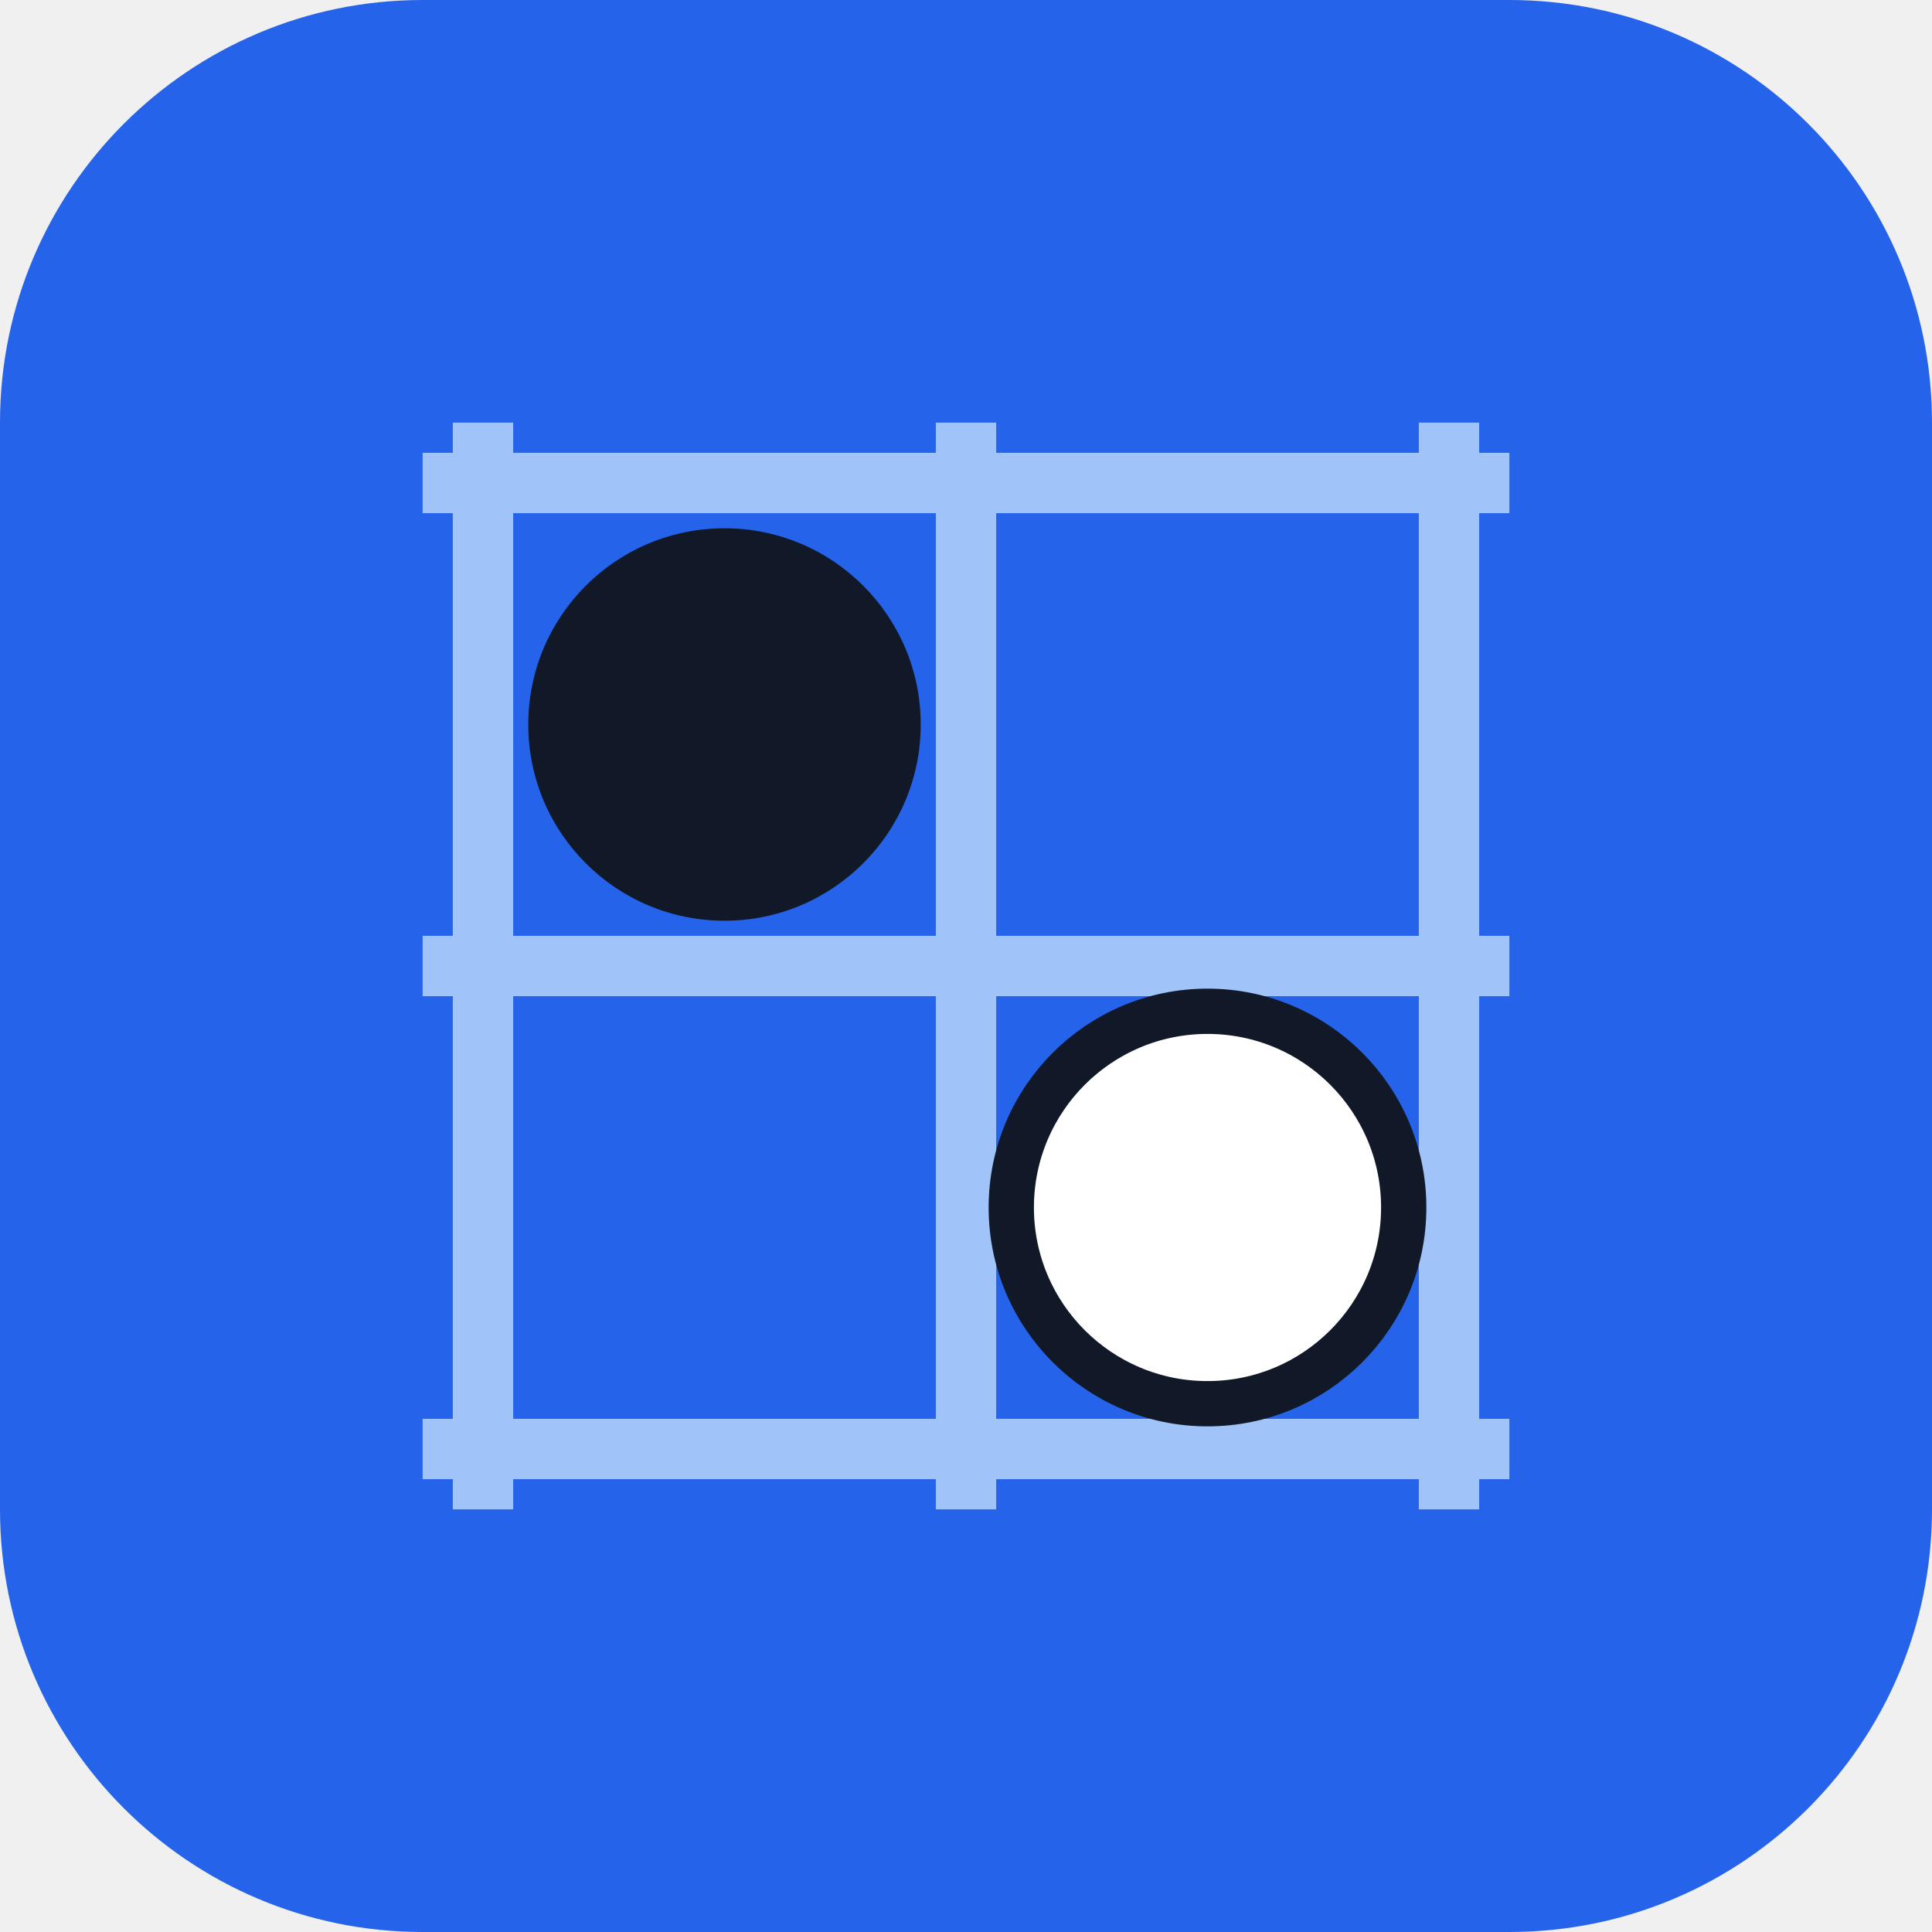
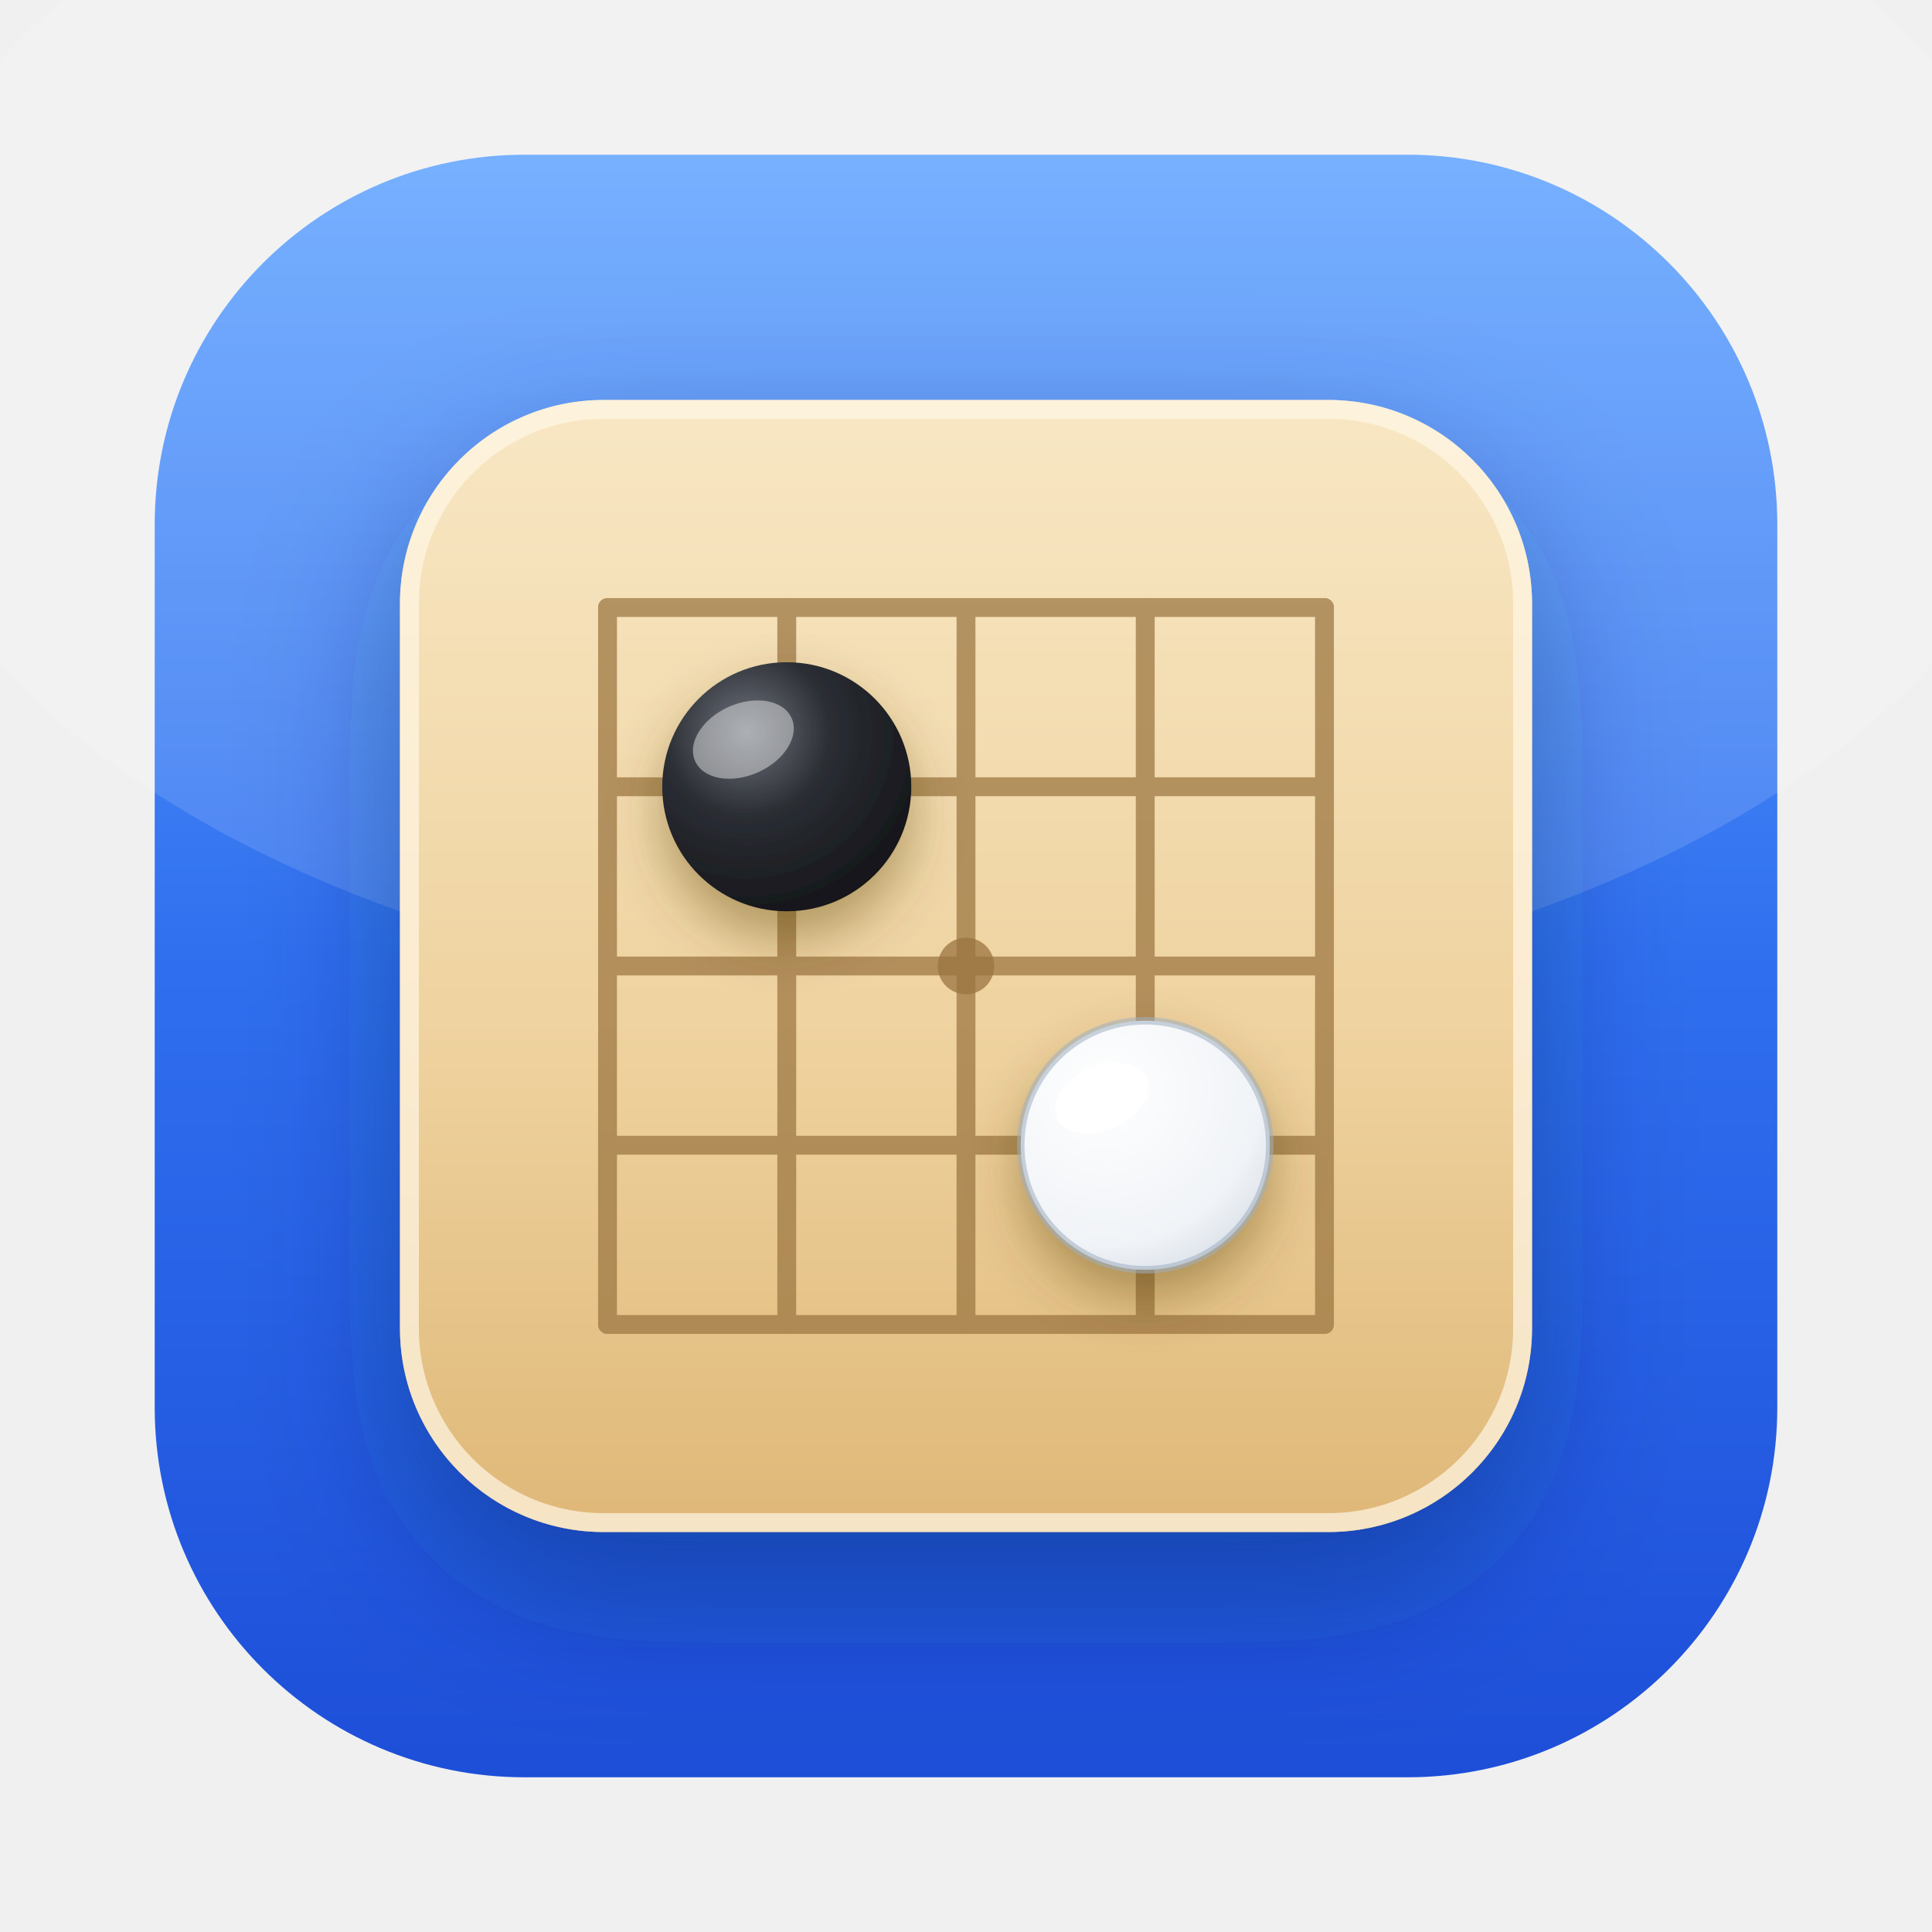
- <svg xmlns="http://www.w3.org/2000/svg" viewBox="0 0 128 128">
-   <rect width="128" height="128" rx="28" fill="#2563eb" />
-   <path d="M28 32h72M28 64h72M28 96h72M32 28v72M64 28v72M96 28v72" stroke="#bfdbfe" stroke-width="4" opacity=".8" />
-   <circle cx="48" cy="48" r="13" fill="#111827" />
-   <circle cx="80" cy="80" r="13" fill="#fff" stroke="#111827" stroke-width="3" />
+ <svg xmlns="http://www.w3.org/2000/svg" viewBox="0 0 512 512">
+   <defs>
+     <linearGradient id="gBg" x1="0" y1="0" x2="0" y2="1">
+       <stop offset="0" stop-color="#63A5FF" />
+       <stop offset="0.5" stop-color="#2F6FEF" />
+       <stop offset="1" stop-color="#1D4ED8" />
+     </linearGradient>
+     <linearGradient id="gWood" x1="0" y1="0" x2="0" y2="1">
+       <stop offset="0" stop-color="#F8E7C4" />
+       <stop offset="0.55" stop-color="#EFD3A0" />
+       <stop offset="1" stop-color="#DFB878" />
+     </linearGradient>
+     <radialGradient id="gBlack" cx="0.34" cy="0.28" r="0.95">
+       <stop offset="0" stop-color="#70757E" />
+       <stop offset="0.35" stop-color="#2B2E34" />
+       <stop offset="1" stop-color="#0A0B0E" />
+     </radialGradient>
+     <radialGradient id="gWhite" cx="0.34" cy="0.28" r="1">
+       <stop offset="0" stop-color="#FFFFFF" />
+       <stop offset="0.62" stop-color="#F0F3F7" />
+       <stop offset="1" stop-color="#C4CEDA" />
+     </radialGradient>
+     <filter id="fBoardShadow" x="-30%" y="-30%" width="160%" height="170%">
+       <feDropShadow dx="0" dy="16" stdDeviation="20" flood-color="#08245E" flood-opacity="0.38" />
+     </filter>
+     <filter id="fStoneShadow" x="-70%" y="-70%" width="240%" height="240%">
+       <feDropShadow dx="0" dy="7" stdDeviation="7" flood-color="#59400F" flood-opacity="0.42" />
+     </filter>
+   </defs>
+   <rect x="41" y="41" width="430" height="430" rx="98" fill="url(#gBg)" />
+   <ellipse cx="256" cy="96" rx="290" ry="170" fill="#FFFFFF" opacity="0.13" />
+   <g filter="url(#fBoardShadow)">
+     <rect x="106" y="106" width="300" height="300" rx="54" fill="url(#gWood)" />
+   </g>
+   <rect x="108.5" y="108.5" width="295" height="295" rx="51.5" fill="none" stroke="#FFF7E6" stroke-opacity="0.7" stroke-width="5" />
+   <g stroke="#9A7440" stroke-width="5" stroke-linecap="round" opacity="0.72">
+     <path d="M161 161H351M161 208.5H351M161 256H351M161 303.5H351M161 351H351" />
+     <path d="M161 161V351M208.5 161V351M256 161V351M303.5 161V351M351 161V351" />
+   </g>
+   <circle cx="256" cy="256" r="7.5" fill="#9A7440" opacity="0.75" />
+   <g filter="url(#fStoneShadow)">
+     <circle cx="208.5" cy="208.5" r="33" fill="url(#gBlack)" />
+   </g>
+   <ellipse cx="197" cy="196" rx="14" ry="9.5" fill="#FFFFFF" opacity="0.42" transform="rotate(-24 197 196)" />
+   <g filter="url(#fStoneShadow)">
+     <circle cx="303.5" cy="303.5" r="33" fill="url(#gWhite)" />
+   </g>
+   <circle cx="303.5" cy="303.5" r="33" fill="none" stroke="#9FAEC1" stroke-opacity="0.55" stroke-width="2" />
+   <ellipse cx="292" cy="291" rx="13" ry="8.5" fill="#FFFFFF" opacity="0.9" transform="rotate(-24 292 291)" />
</svg>
